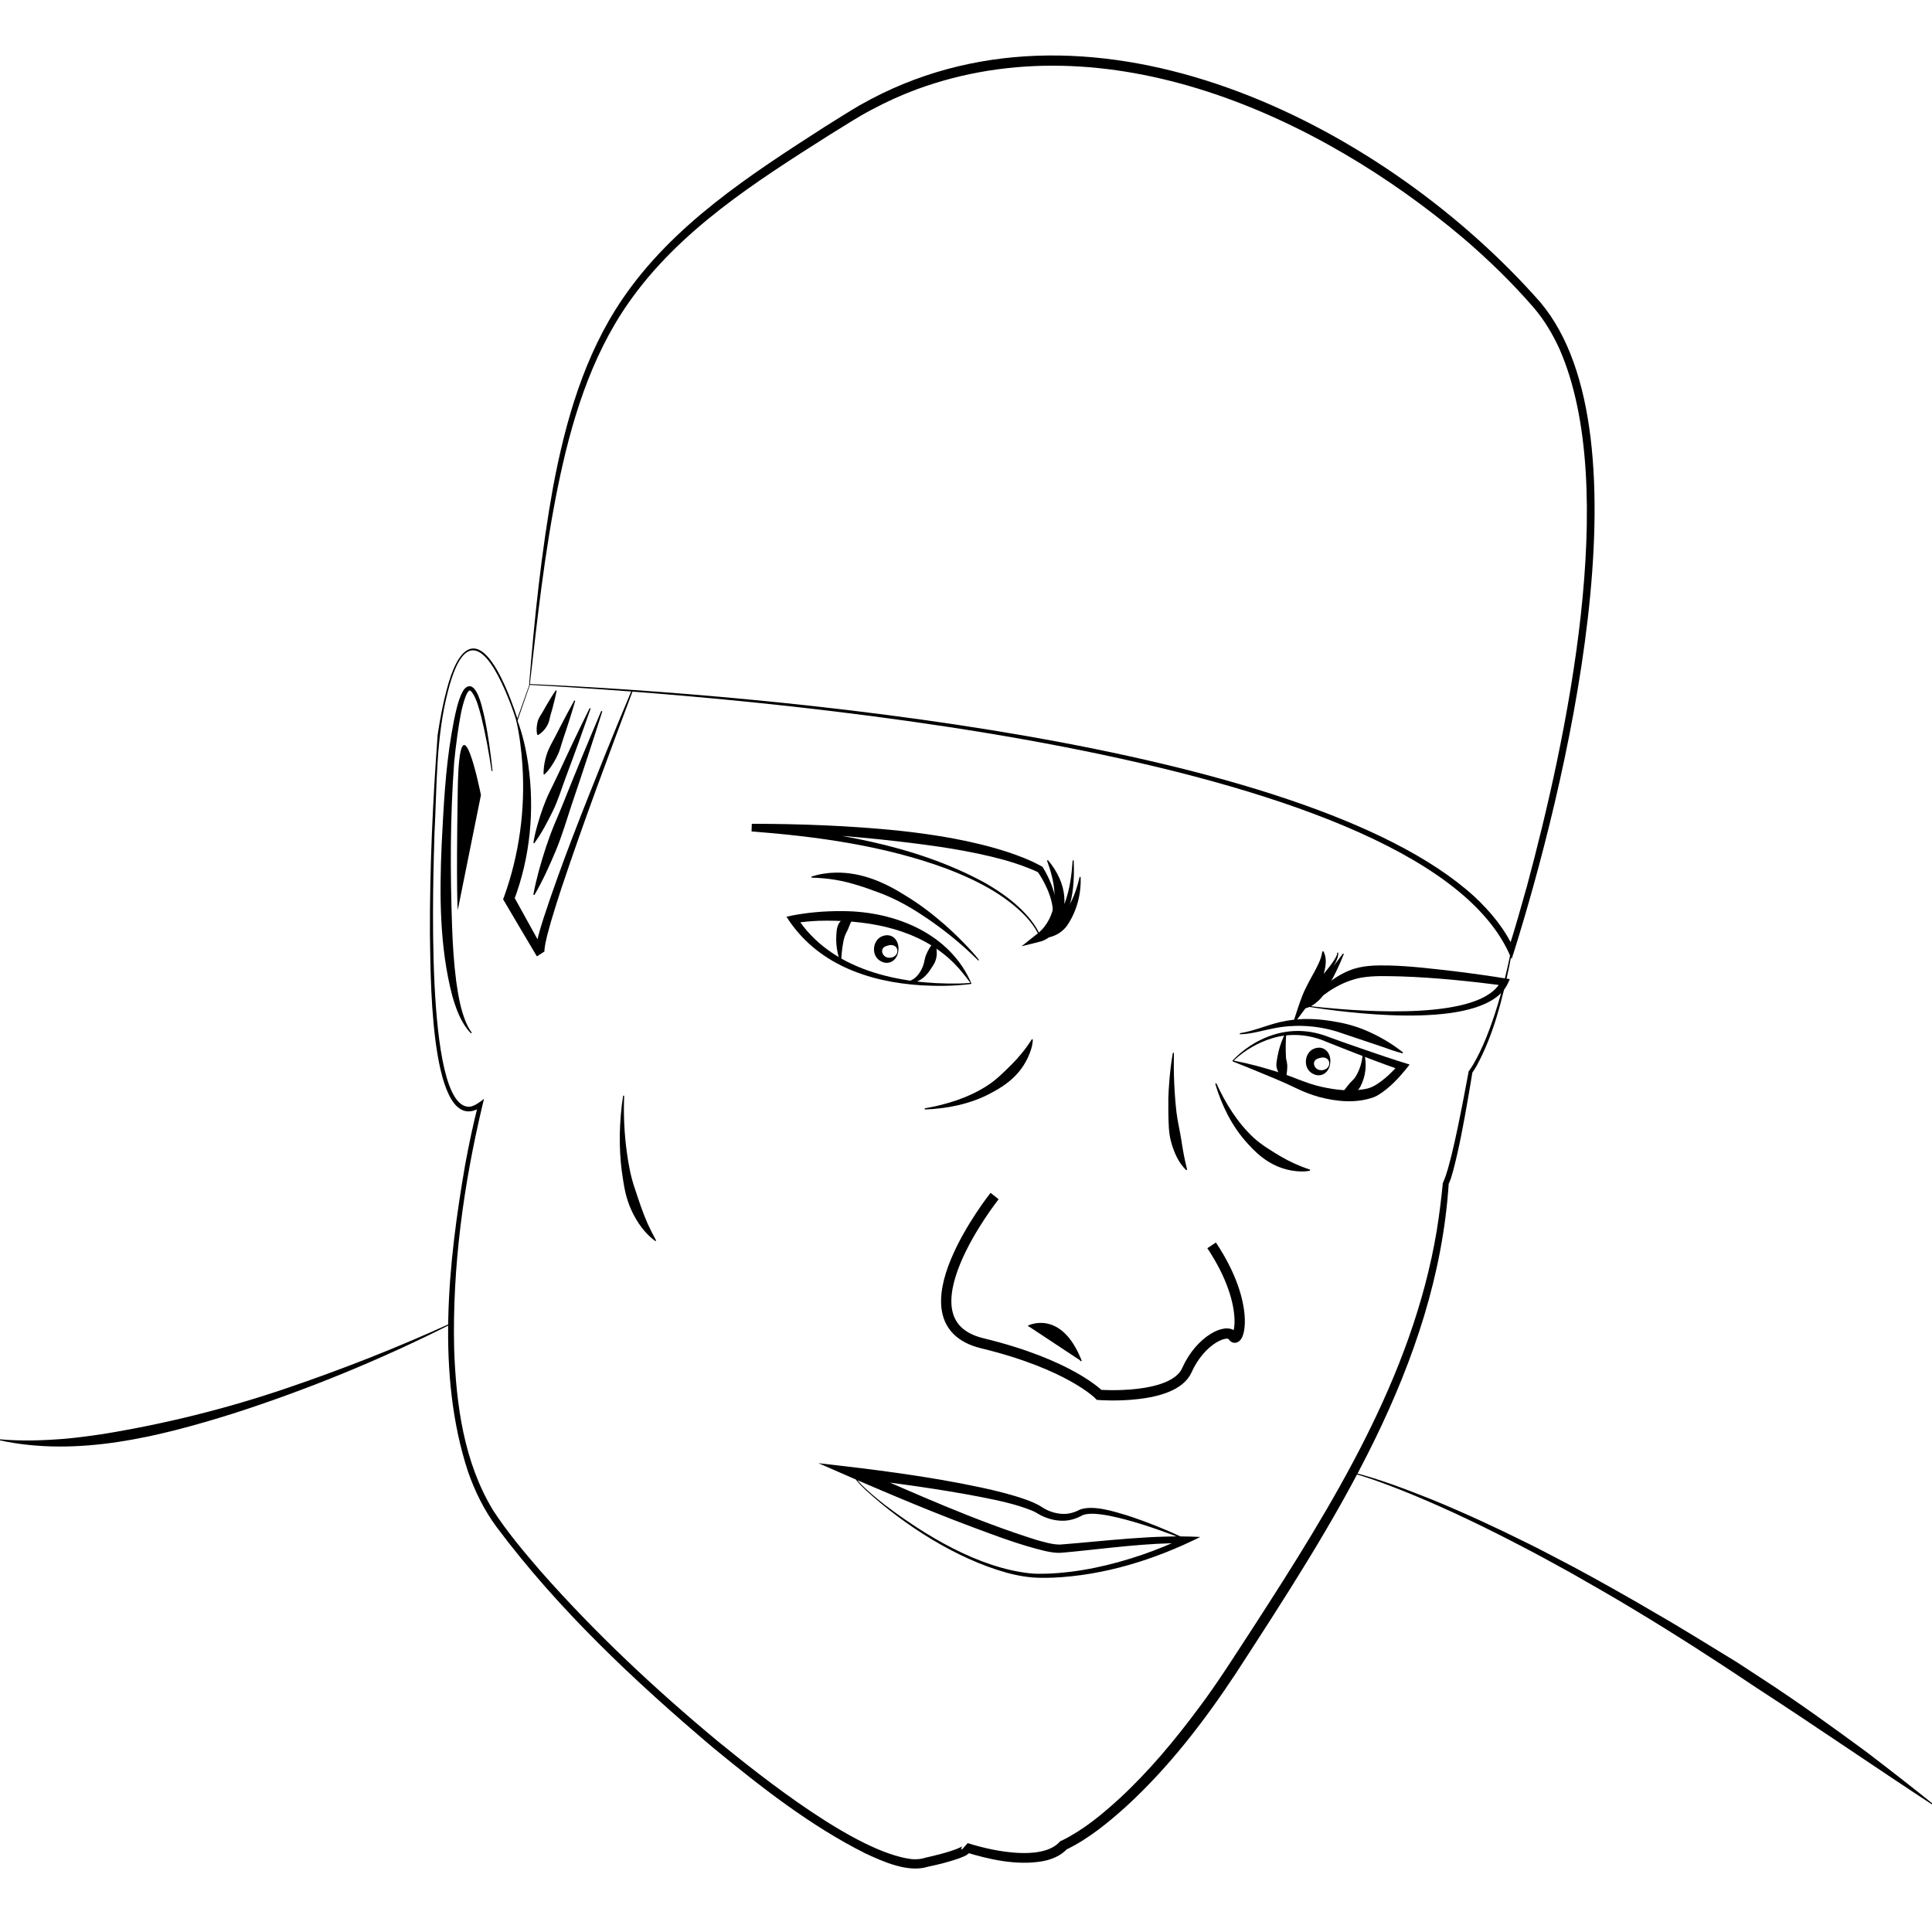
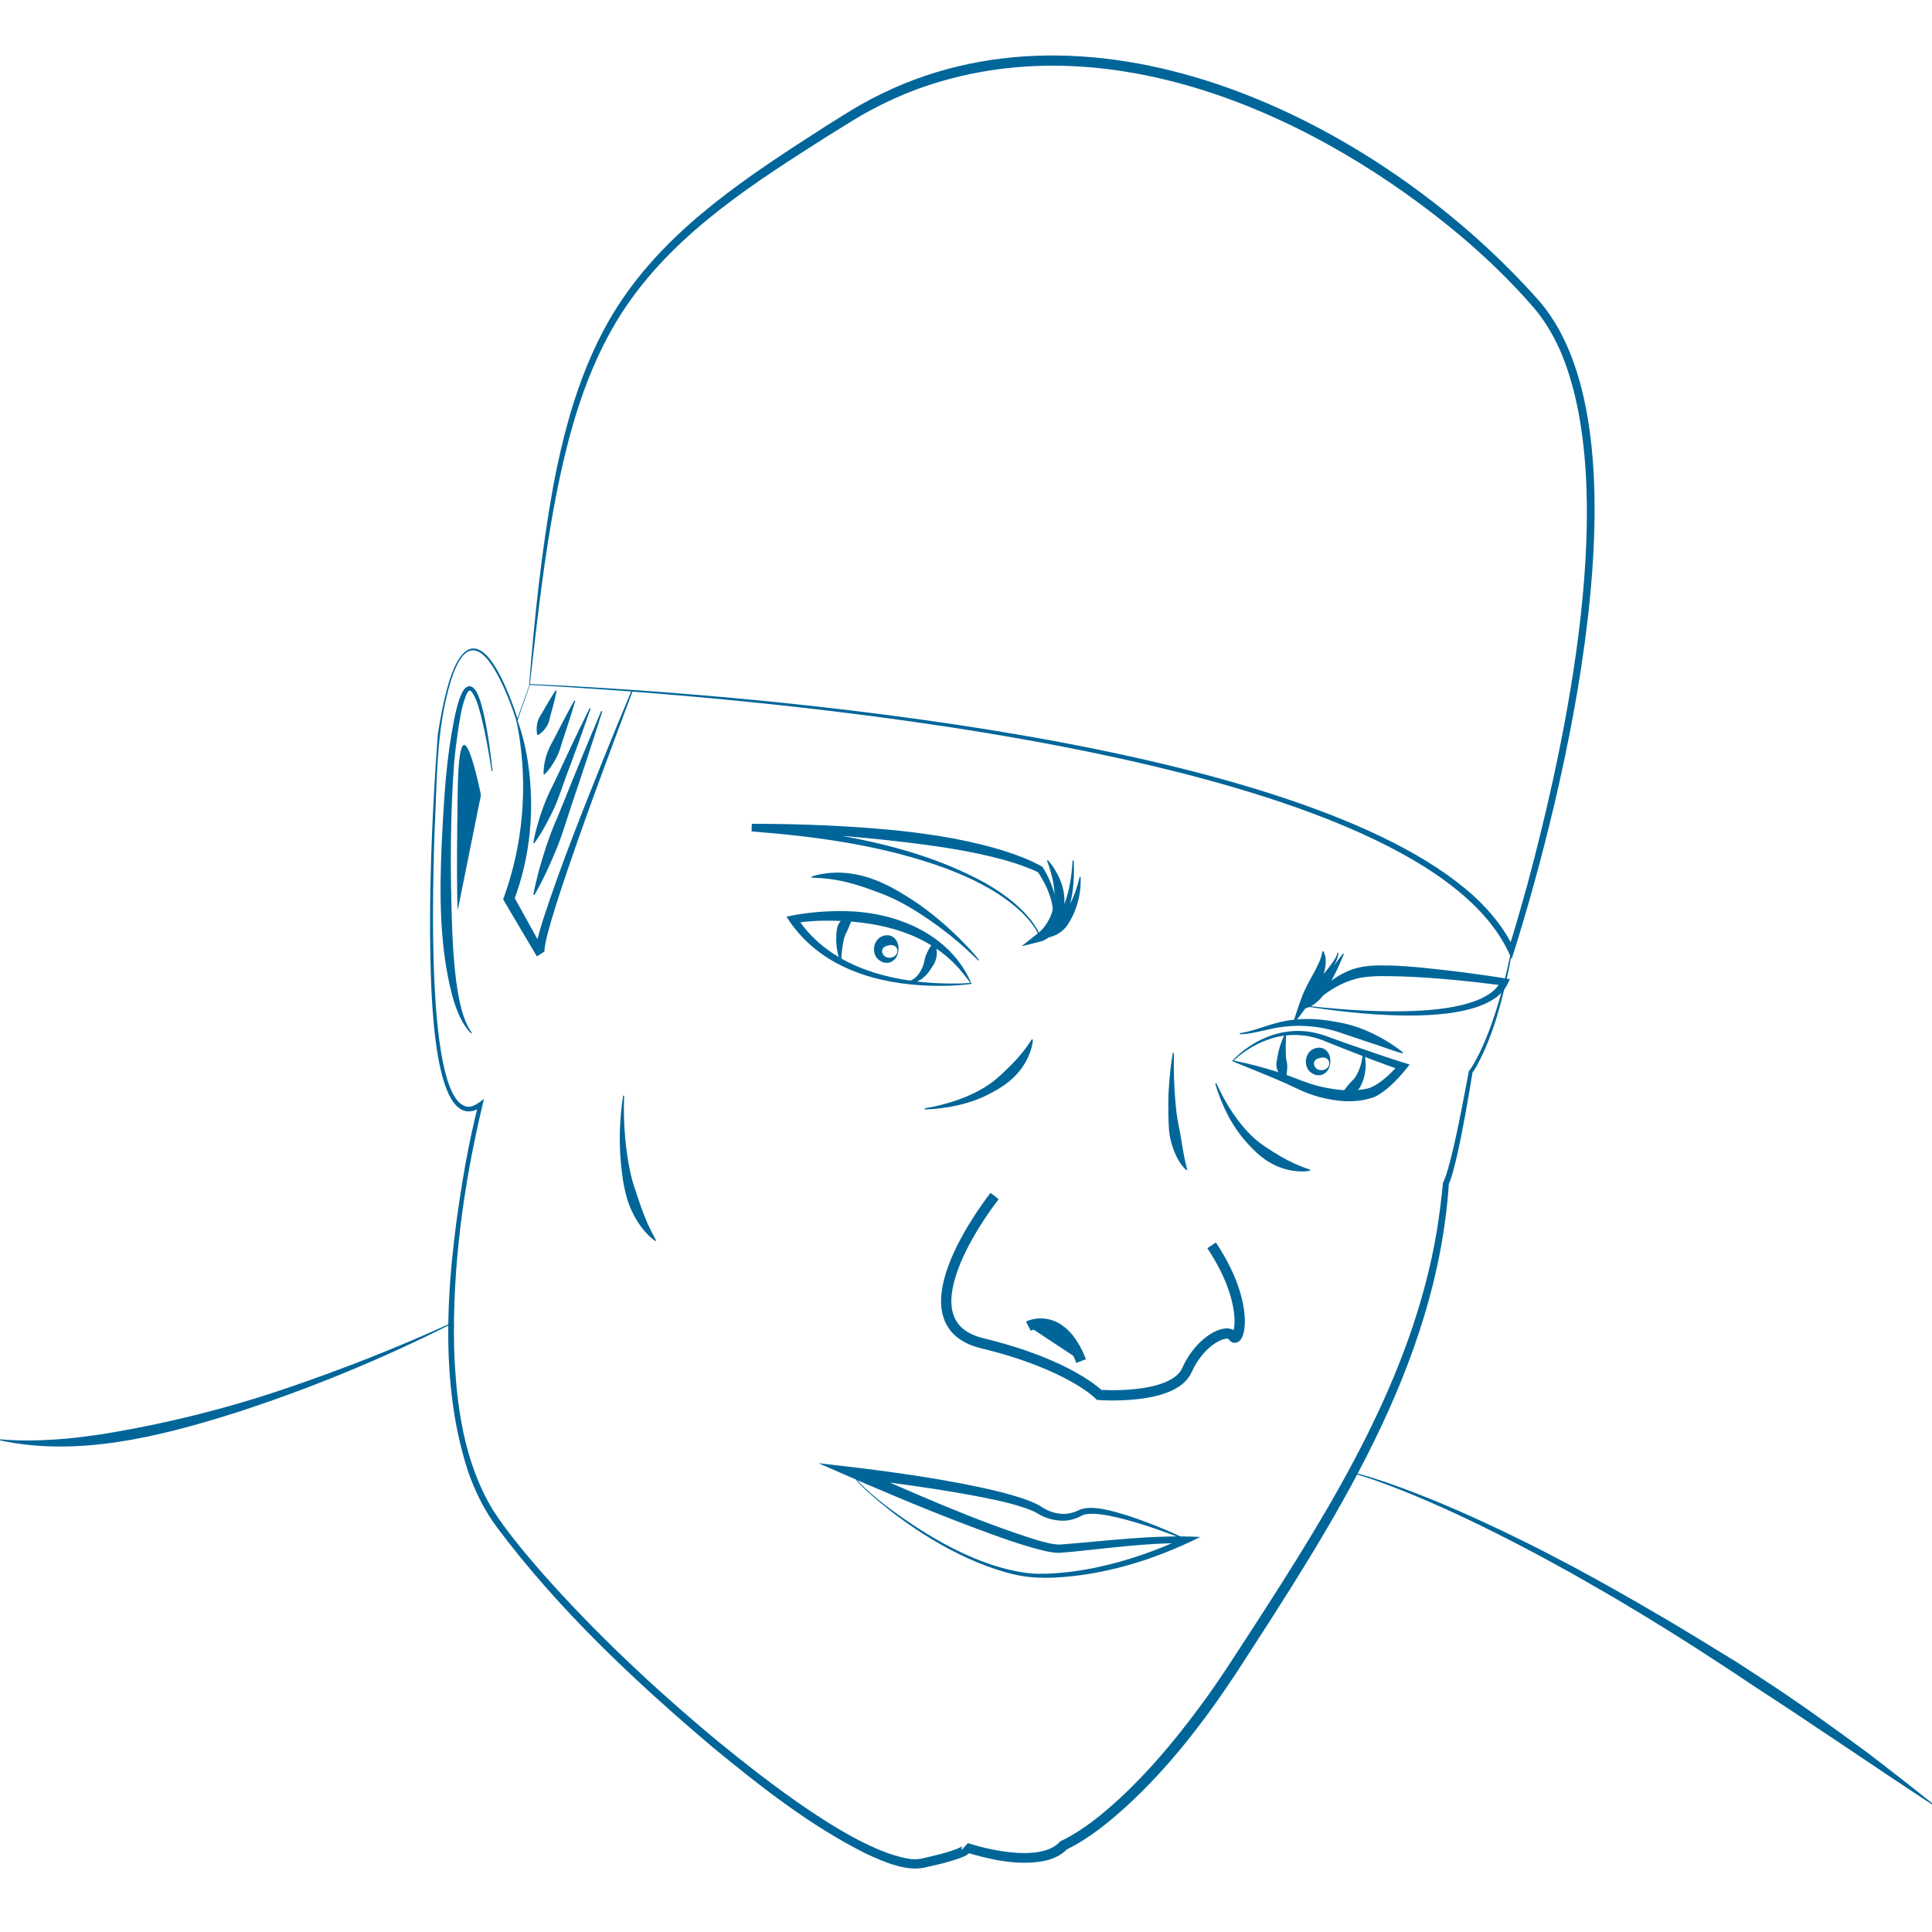
<svg xmlns="http://www.w3.org/2000/svg" id="Layer_2" data-name="Layer 2" version="1.1" viewBox="0 0 1500 1500">
  <defs>
    <style>
-       .cls-1, .cls-2 {
-         fill: #000;
+       .cls-1 {
+         fill: none;
      }

-       .cls-1, .cls-3 {
-         stroke: #000;
+       .cls-1, .cls-2 {
+         stroke: #069;
        stroke-miterlimit: 10;
+         stroke-width: 8px;
      }

-       .cls-2 {
+       .cls-3 {
        stroke-width: 0px;
      }

-       .cls-3 {
-         fill: none;
-         stroke-width: 8px;
+       .cls-3, .cls-2 {
+         fill: #069;
      }
    </style>
  </defs>
-   <path class="cls-2" d="M411.4,531.1c182.3,8.1,601.1,44.5,733.2,164.9,12.5,11.6,23.7,25.1,30.9,40.9l-4.4.2c5.2-16.3,9.9-32.9,14.5-49.4,30.2-112.2,72.6-308.6,25.2-416.7-5.2-11.4-11.7-22.4-19.9-32-16.7-19.3-35.2-37.3-54.7-54-113.3-95.8-276.7-169.8-424.3-115.7-11.9,4.4-23.6,9.7-34.8,15.7-10.9,5.6-22.4,13.3-33,19.7-57.3,36.4-116.9,74.1-156.3,130.7-29.5,42.3-44.5,92.6-54.7,142.7-10.2,50-15.9,102.1-21.7,152.9h0ZM410.8,531.7c4.1-51.5,9.5-103.2,18.7-154.1,9.6-50.8,24.2-102,53.6-145.2,39.2-57.8,99.2-96.6,157-133.8,8.7-5.4,18.8-11.9,27.6-17,1.9-1.1,6.7-3.7,8.6-4.7,1.8-.9,6.8-3.5,8.7-4.4,175.4-84.9,392.7,27.7,511,162.3,87.3,103.8,17.5,382.9-20.5,504,0,0-1.9,5.8-1.9,5.8,0,0-2.5-5.6-2.5-5.6-74.3-157.2-593.8-198.3-760.4-207.3h0Z" />
-   <path class="cls-2" d="M411.5,531.5s-9.7,27.9-9.7,27.9c0,0-.5,1.4-.5,1.4-1.9-6.1-4-12.2-6.4-18.1-13.4-33.7-32.7-61.6-46.9-6.8-9.7,36.5-8.7,74.5-10.7,112-.7,28.7-8,210.6,26.6,211.4,4.1,0,8.6-3.7,11.9-6.1,0,0-1.2,4.8-1.2,4.8-14.7,61.8-23.5,125.7-22,189.3,1.5,43.1,7.5,88,30.3,125.4,10.8,16.6,23.6,31.8,36.6,46.9,42.1,47.8,88.8,91.6,137.8,132.3,34.9,28.4,107.3,86.1,150.3,91.5,3.7.3,7.4.1,10.5-1,2.8-.6,5.6-1.3,8.4-2,5.3-1.3,10.8-2.8,15.8-4.7,1.5-.7,3.4-1.3,4.6-2.2,0,0,0-.1-.1.2-.1.2-.2.5-.3,1,0,.2,0,.5,0,.8,0,.3.1.5.2.7,0,0,4.6-5.2,4.6-5.2,12.1,3.8,24.9,6.6,37.6,7.5,6.3.4,12.7.3,18.6-.9,6.3-1.2,11.9-3.7,15.7-8.1,0,0,.9-.4.9-.4l.9-.4c16.3-8.1,30.5-19.9,43.9-32.1,23.1-21.3,43.3-45.6,62-70.8,14.9-19.8,28.8-42,42.4-62.8,61.3-94.8,123.1-193.9,142.1-307,2-12.4,3.6-24.9,4.8-37.5,0,0,.7-1.4.7-1.4,0,0-.1.1-.2.2,2.8-6.2,4.4-13.5,6.2-20.2,3.5-14.3,6.4-28.8,9.2-43.3,1.4-7.4,2.8-14.8,4.2-22.1,1.3-1.6,2.4-3.5,3.6-5.4,7.3-12.6,12.5-26.3,17-40.1,5.1-15.5,9.1-32.5,12.4-48.5,0,0,.8.1.8.1s-2.3,12.3-2.3,12.3c-5.6,26.6-12.3,53.5-25.4,77.5-1.1,1.9-2.1,3.6-3.5,5.5,0,0,.3-.7.3-.7-1.2,7.3-2.4,14.6-3.7,21.9-3.2,18.3-6.5,36.5-11.2,54.4-1.1,3.7-2,7.7-3.9,11.1,0,.1-.2.2-.3.3,0,0,.7-1.4.7-1.4-9.2,141.9-90,264.4-165.2,380.4-24.6,37.2-52,72.9-85,103.2-14.1,12.7-29,25-46.1,33.4-.4.2-.8.3-1.3.6,0,0,1.5-1,1.5-1-5.1,5.6-12.3,8.5-19.5,9.8-19.9,3.4-41.2-1.4-60.1-7.2,0,0,4.6-5.2,4.6-5.2.7,1.4.6,3.4-.2,4.6-.6,1-1.1,1.4-1.5,1.8-2.2,1.9-4.4,2.5-6.8,3.5-2.8,1-5.6,1.9-8.4,2.7-5,1.5-13.1,3.4-16.3,4-15.4,4.9-34.8-3.9-48.6-10.3-43.2-21.7-81.4-51.8-118.5-82.3-61-51.7-119.9-107-167.9-171.2-9.6-13-16.9-27.8-22.2-43.1-24.6-75-15.4-161.9-2.1-238.4,2.9-15.7,6.2-31.4,10.2-47,0,0,2.8,2,2.8,2-1.4,1-2.9,1.9-4.5,2.6-37.2,15.6-35.3-114.8-35.9-136.3-.2-51.7,2.2-103.3,6-154.8,1.8-11.8,3.9-23.5,7-35,8.3-32,22.8-48,42.2-9.5,5.3,10.7,9.5,21.8,13.1,33.1,0,0-.9,0-.9,0,0,0,9.9-27.8,9.9-27.8,0,0,.8.3.8.3h0Z" />
-   <path class="cls-2" d="M956.9,823.8c0-.1,0-.4.2-.5,0,0,0-.1,0-.1s.2-.2.2-.2l.4-.4c12.3-12.5,29.1-21.2,46.8-22.1,9.1-.5,18.3,1.2,26.8,4.5,5.3,2,19.5,7,25.1,8.9,12.6,4.4,25.3,8.7,38,12.6,0,0-2.9,3.7-2.9,3.7-6,7.3-12.4,14.1-20.4,19.3,0,0-2.2,1.3-2.2,1.3l-2.4,1.1c-13.7,4.9-28.6,3.4-42.3-.2-6-1.7-11.9-3.9-17.4-6.6-10.7-5.2-21.8-9.7-32.8-14.2-3.8-1.5-10.9-4.4-14.6-5.9,0,0-1-.4-1-.4,0,0-.5-.2-.5-.2h-.3c-.2-.2-.4-.4-.5-.5h0ZM957.6,823.6c0,0,0-.2,0-.2.4,0,1.4.3,1.9.4,11.1,2.2,22.1,5.2,32.8,8.6,11.3,3.4,22.1,8.9,33.7,11.4,11.6,2.6,24.1,4,35.8,1.3,0,0,1.9-.6,1.9-.6l1.7-.7s1.8-.9,1.8-.9c7.3-4.2,13.7-10.6,19.3-16.9,0,0,1.5,5,1.5,5-16.3-5.7-33.9-12.5-50-18.9,0,0-8.3-3.3-8.3-3.3-13.3-5.8-28.3-7-42.3-2.6-10.8,3.3-20.9,9.2-29.2,16.9,0,0-.4.4-.4.4l-.2.2s0,0,0,0c0,0,0-.2,0-.3h0Z" />
-   <path class="cls-2" d="M754.3,763.7c-.4.3-1,.3-1.5.4-12.4,1.5-24.9,1.6-37.4.9-41.5-2.6-81.7-16.7-104.8-53.3,14.7-3.2,29.5-4.5,44.5-4.3,40,.3,82.8,17.5,99.2,56.4h0ZM753.6,763.3c-2.9-3.9-5.8-7.5-8.9-11.2-2-2.1-4.6-5-6.7-6.8-1-1-2.5-2.3-3.6-3.2-27.2-22.6-64.3-28.1-98.8-27.2-6.3.3-12.8.8-19,1.9,0,0,2-4.8,2-4.8,26.3,41.3,79.7,52.4,125.7,51.6,2.9,0,6-.2,9-.5,0,0,.3,0,.3,0,0,0,0,0,0,.2h0Z" />
-   <path class="cls-3" d="M940.7,966.9c31.4,47.1,20.9,77.7,16.6,70.7s-25.3,2.6-35.8,26.2c-10.5,23.6-68.1,19.2-68.1,19.2,0,0-22.7-23.6-90.8-40.1-68.1-16.6,9.6-114.3,9.6-114.3" />
-   <path class="cls-1" d="M839.4,1056.7c-15.7-40.1-41-27.1-41-27.1" />
-   <path class="cls-2" d="M652.3,746.8c-2.2-6.5-3.4-13.4-3-20.3.2-3.7.4-7.7,2.9-10.8,2.4-3.2,6.8-5.6,10.8-4.4,0,0,.2.8.2.8-3.5,4.5-3.6,7.2-5.8,11.4-1.5,2.6-2.3,5.6-2.8,8.6-.9,4.8-1.3,9.6-1.5,14.5,0,0-.8.1-.8.1h0Z" />
-   <path class="cls-2" d="M703.9,762c5.7-.5,9.6-5.2,11.9-10.1,0,0,.9-2.1.9-2.1,1.1-3,1.2-6.2,2.6-9.1,1.5-3.3,3-6.2,5.6-9,0,0,.8.1.8.1,1.2,2.7,1.7,5.4,1.6,8.3,0,3.7-1.2,7.3-3.4,10.3-.8,1.4-2.2,3.3-3.1,4.6-3.9,5.1-10.4,9.5-17,7.7,0,0,.1-.8.1-.8h0Z" />
-   <path class="cls-2" d="M998.6,802.7c-.4,5.9-.5,11.8-.2,17.7,0,1.4.4,2.8.7,4.2.6,2.7.3,5.3,0,8.1,0,0-.6,4.7-.6,4.7,0,0-.7.4-.7.4-3.4-1.4-5.4-4.8-6.4-8.1-1-3.2,0-6.5.5-9.7.3-1.6.6-3.1,1-4.6,1.2-4.5,2.8-8.8,4.9-13,0,0,.8.2.8.2h0Z" />
-   <path class="cls-2" d="M1059,817.4c2.5,8.7,1.4,18.3-2.9,26.4-2.8,5.2-9.1,8.2-14.9,7.1,0,0-.3-.7-.3-.7,2.2-3.3,4.2-5.5,5.9-7.8,1.7-2.4,4.2-4,5.7-6.5,3.4-5.5,5.1-11.8,5.6-18.2,0,0,.8-.1.8-.1h0Z" />
-   <path class="cls-2" d="M350.3,1028c-54.5,27.5-111.2,50.8-169.4,69.5-57.8,18.1-120.5,33.8-181,20.8,0,0,.1-.8.1-.8,17.1,1.5,34.1.9,51.1-.5,8.7-.8,19.4-2.2,28.1-3.5,48.6-7.9,96.7-19.8,143.3-35.7,43.2-14.7,85.8-31.4,127.4-50.4,0,0,.4.7.4.7h0Z" />
-   <path class="cls-2" d="M1050,1143c20.6,5.2,41.8,13.3,61.6,21.2,24.7,10.1,50.2,21.9,74.1,33.8,11.1,5.4,25.2,13,36.2,18.7,19.4,10.4,45,24.8,63.9,36,19.3,11,43.7,26.3,62.8,37.9,4.8,3.1,15.7,10.2,20.5,13.4,27.1,17.6,54,37.1,80,56.2,17.3,13.2,34.4,26.5,51.3,40.1,0,0-.5.6-.5.6-44.5-29.1-90.7-61-135.4-90-31.3-21-63.5-41.8-95.8-61.2-12.8-7.8-35.9-21.1-49.2-28.6-10.9-5.9-24.7-13.7-35.7-19.3-28.4-14.9-58.4-29.5-88.1-41.7-9.7-4-20.4-8.1-30.4-11.6,0,0-7.7-2.5-7.7-2.5-1.3-.4-2.6-.8-3.9-1.2-1.3-.4-2.6-.8-3.9-1.1,0,0,.2-.8.2-.8h0Z" />
+   <path class="cls-3" d="M411.4,531.1c182.3,8.1,601.1,44.5,733.2,164.9,12.5,11.6,23.7,25.1,30.9,40.9l-4.4.2c5.2-16.3,9.9-32.9,14.5-49.4,30.2-112.2,72.6-308.6,25.2-416.7-5.2-11.4-11.7-22.4-19.9-32-16.7-19.3-35.2-37.3-54.7-54-113.3-95.8-276.7-169.8-424.3-115.7-11.9,4.4-23.6,9.7-34.8,15.7-10.9,5.6-22.4,13.3-33,19.7-57.3,36.4-116.9,74.1-156.3,130.7-29.5,42.3-44.5,92.6-54.7,142.7-10.2,50-15.9,102.1-21.7,152.9h0ZM410.8,531.7c4.1-51.5,9.5-103.2,18.7-154.1,9.6-50.8,24.2-102,53.6-145.2,39.2-57.8,99.2-96.6,157-133.8,8.7-5.4,18.8-11.9,27.6-17,1.9-1.1,6.7-3.7,8.6-4.7,1.8-.9,6.8-3.5,8.7-4.4,175.4-84.9,392.7,27.7,511,162.3,87.3,103.8,17.5,382.9-20.5,504l-1.9,5.8-2.5-5.6c-74.3-157.2-593.8-198.3-760.4-207.3h.1Z" />
+   <path class="cls-3" d="M411.5,531.5l-9.7,27.9-.5,1.4c-1.9-6.1-4-12.2-6.4-18.1-13.4-33.7-32.7-61.6-46.9-6.8-9.7,36.5-8.7,74.5-10.7,112-.7,28.7-8,210.6,26.6,211.4,4.1,0,8.6-3.7,11.9-6.1l-1.2,4.8c-14.7,61.8-23.5,125.7-22,189.3,1.5,43.1,7.5,88,30.3,125.4,10.8,16.6,23.6,31.8,36.6,46.9,42.1,47.8,88.8,91.6,137.8,132.3,34.9,28.4,107.3,86.1,150.3,91.5,3.7.3,7.4,0,10.5-1,2.8-.6,5.6-1.3,8.4-2,5.3-1.3,10.8-2.8,15.8-4.7,1.5-.7,3.4-1.3,4.6-2.2,0,0,0,0,0,.2,0,.2-.2.5-.3,1v.8c0,.3,0,.5.2.7l4.6-5.2c12.1,3.8,24.9,6.6,37.6,7.5,6.3.4,12.7.3,18.6-.9,6.3-1.2,11.9-3.7,15.7-8.1l.9-.4.9-.4c16.3-8.1,30.5-19.9,43.9-32.1,23.1-21.3,43.3-45.6,62-70.8,14.9-19.8,28.8-42,42.4-62.8,61.3-94.8,123.1-193.9,142.1-307,2-12.4,3.6-24.9,4.8-37.5l.7-1.4s0,0-.2.2c2.8-6.2,4.4-13.5,6.2-20.2,3.5-14.3,6.4-28.8,9.2-43.3,1.4-7.4,2.8-14.8,4.2-22.1,1.3-1.6,2.4-3.5,3.6-5.4,7.3-12.6,12.5-26.3,17-40.1,5.1-15.5,9.1-32.5,12.4-48.5h.8c0,0-2.3,12.4-2.3,12.4-5.6,26.6-12.3,53.5-25.4,77.5-1.1,1.9-2.1,3.6-3.5,5.5l.3-.7c-1.2,7.3-2.4,14.6-3.7,21.9-3.2,18.3-6.5,36.5-11.2,54.4-1.1,3.7-2,7.7-3.9,11.1,0,0-.2.2-.3.3l.7-1.4c-9.2,141.9-90,264.4-165.2,380.4-24.6,37.2-52,72.9-85,103.2-14.1,12.7-29,25-46.1,33.4-.4.2-.8.3-1.3.6l1.5-1c-5.1,5.6-12.3,8.5-19.5,9.8-19.9,3.4-41.2-1.4-60.1-7.2l4.6-5.2c.7,1.4.6,3.4-.2,4.6-.6,1-1.1,1.4-1.5,1.8-2.2,1.9-4.4,2.5-6.8,3.5-2.8,1-5.6,1.9-8.4,2.7-5,1.5-13.1,3.4-16.3,4-15.4,4.9-34.8-3.9-48.6-10.3-43.2-21.7-81.4-51.8-118.5-82.3-61-51.7-119.9-107-167.9-171.2-9.6-13-16.9-27.8-22.2-43.1-24.6-75-15.4-161.9-2.1-238.4,2.9-15.7,6.2-31.4,10.2-47l2.8,2c-1.4,1-2.9,1.9-4.5,2.6-37.2,15.6-35.3-114.8-35.9-136.3-.2-51.7,2.2-103.3,6-154.8,1.8-11.8,3.9-23.5,7-35,8.3-32,22.8-48,42.2-9.5,5.3,10.7,9.5,21.8,13.1,33.1h-.9l9.9-27.8.8.3h-.4Z" />
+   <path class="cls-3" d="M956.9,823.8c0,0,0-.4.2-.5h0c0,0,.2-.3.2-.3l.4-.4c12.3-12.5,29.1-21.2,46.8-22.1,9.1-.5,18.3,1.2,26.8,4.5,5.3,2,19.5,7,25.1,8.9,12.6,4.4,25.3,8.7,38,12.6l-2.9,3.7c-6,7.3-12.4,14.1-20.4,19.3l-2.2,1.3-2.4,1.1c-13.7,4.9-28.6,3.4-42.3-.2-6-1.7-11.9-3.9-17.4-6.6-10.7-5.2-21.8-9.7-32.8-14.2-3.8-1.5-10.9-4.4-14.6-5.9l-1-.4-.5-.2h-.3l-.5-.5h-.2ZM957.6,823.6v-.2c.4,0,1.4.3,1.9.4,11.1,2.2,22.1,5.2,32.8,8.6,11.3,3.4,22.1,8.9,33.7,11.4,11.6,2.6,24.1,4,35.8,1.3l1.9-.6,1.7-.7,1.8-.9c7.3-4.2,13.7-10.6,19.3-16.9l1.5,5c-16.3-5.7-33.9-12.5-50-18.9l-8.3-3.3c-13.3-5.8-28.3-7-42.3-2.6-10.8,3.3-20.9,9.2-29.2,16.9l-.4.4-.2.2h0v-.3h0v.2Z" />
+   <path class="cls-3" d="M754.3,763.7c-.4.3-1,.3-1.5.4-12.4,1.5-24.9,1.6-37.4.9-41.5-2.6-81.7-16.7-104.8-53.3,14.7-3.2,29.5-4.5,44.5-4.3,40,.3,82.8,17.5,99.2,56.4h0ZM753.6,763.3c-2.9-3.9-5.8-7.5-8.9-11.2-2-2.1-4.6-5-6.7-6.8-1-1-2.5-2.3-3.6-3.2-27.2-22.6-64.3-28.1-98.8-27.2-6.3.3-12.8.8-19,1.9l2-4.8c26.3,41.3,79.7,52.4,125.7,51.6,2.9,0,6-.2,9-.5h.3v.2h0Z" />
+   <path class="cls-1" d="M940.7,966.9c31.4,47.1,20.9,77.7,16.6,70.7s-25.3,2.6-35.8,26.2-68.1,19.2-68.1,19.2c0,0-22.7-23.6-90.8-40.1-68.1-16.6,9.6-114.3,9.6-114.3" />
+   <path class="cls-2" d="M839.4,1056.7c-15.7-40.1-41-27.1-41-27.1" />
+   <path class="cls-3" d="M652.3,746.8c-2.2-6.5-3.4-13.4-3-20.3.2-3.7.4-7.7,2.9-10.8,2.4-3.2,6.8-5.6,10.8-4.4l.2.8c-3.5,4.5-3.6,7.2-5.8,11.4-1.5,2.6-2.3,5.6-2.8,8.6-.9,4.8-1.3,9.6-1.5,14.5h-.8c0,0,0,.2,0,.2Z" />
+   <path class="cls-3" d="M703.9,762c5.7-.5,9.6-5.2,11.9-10.1l.9-2.1c1.1-3,1.2-6.2,2.6-9.1,1.5-3.3,3-6.2,5.6-9h.8c1.2,2.8,1.7,5.5,1.6,8.4,0,3.7-1.2,7.3-3.4,10.3-.8,1.4-2.2,3.3-3.1,4.6-3.9,5.1-10.4,9.5-17,7.7v-.8h.1Z" />
+   <path class="cls-3" d="M998.6,802.7c-.4,5.9-.5,11.8-.2,17.7,0,1.4.4,2.8.7,4.2.6,2.7.3,5.3,0,8.1l-.6,4.7-.7.4c-3.4-1.4-5.4-4.8-6.4-8.1-1-3.2,0-6.5.5-9.7.3-1.6.6-3.1,1-4.6,1.2-4.5,2.8-8.8,4.9-13l.8.2h0Z" />
+   <path class="cls-3" d="M1059,817.4c2.5,8.7,1.4,18.3-2.9,26.4-2.8,5.2-9.1,8.2-14.9,7.1l-.3-.7c2.2-3.3,4.2-5.5,5.9-7.8,1.7-2.4,4.2-4,5.7-6.5,3.4-5.5,5.1-11.8,5.6-18.2h.8c0,0,.1-.3.1-.3Z" />
+   <path class="cls-3" d="M350.3,1028c-54.5,27.5-111.2,50.8-169.4,69.5-57.8,18.1-120.5,33.8-181,20.8v-.8c17.2,1.5,34.2.9,51.2-.5,8.7-.8,19.4-2.2,28.1-3.5,48.6-7.9,96.7-19.8,143.3-35.7,43.2-14.7,85.8-31.4,127.4-50.4l.4.7h0Z" />
+   <path class="cls-3" d="M1050,1143c20.6,5.2,41.8,13.3,61.6,21.2,24.7,10.1,50.2,21.9,74.1,33.8,11.1,5.4,25.2,13,36.2,18.7,19.4,10.4,45,24.8,63.9,36,19.3,11,43.7,26.3,62.8,37.9,4.8,3.1,15.7,10.2,20.5,13.4,27.1,17.6,54,37.1,80,56.2,17.3,13.2,34.4,26.5,51.3,40.1l-.5.6c-44.5-29.1-90.7-61-135.4-90-31.3-21-63.5-41.8-95.8-61.2-12.8-7.8-35.9-21.1-49.2-28.6-10.9-5.9-24.7-13.7-35.7-19.3-28.4-14.9-58.4-29.5-88.1-41.7-9.7-4-20.4-8.1-30.4-11.6l-7.7-2.5c-1.3-.4-2.6-.8-3.9-1.2-1.3-.4-2.6-.8-3.9-1.1l.2-.8h0Z" />
  <g>
-     <path class="cls-2" d="M1027.6,738.7c3.5,7,1,15.6-1.6,22.4-2.4,6.7-7,12.5-10.2,18.6,0,0-5.7-3.2-5.7-3.2,7.8-8.7,15.7-17.6,22.8-26.9,1.7-2.3,3.4-4.7,4.7-7.3.4-.8.7-1.8.5-2.5l.7-.4c1.7,4.2-7.5,17.7-10,21.8-7.1,11.2-17.8,25-25.8,35.8,2.5-7.4,7.2-23.2,10.8-29.9,3-6.4,6.8-12.2,9.7-18.5,1.4-3.1,2.7-6.2,3.1-9.8l.8-.2h0Z" />
-     <path class="cls-2" d="M1043.3,740.8c-3.3,8.4-7.2,16.6-11.7,24.4-2.3,4-4.2,8.3-7.6,11.4-3.5,3.2-7.9,6.6-13,6.4,0,0-.3-.7-.3-.7,2.8-3.6,4.6-7.2,7.2-10.9,2.3-3.7,5.7-6.5,8.5-9.9,1.4-1.7,2.8-3.4,4.1-5.2,4.2-5.2,8.1-10.6,12.2-16,0,0,.7.4.7.4h0Z" />
-     <path class="cls-2" d="M1017.4,781.4c0,0,0-.1,0-.2,0,0,0,0,0,0,0,0,.3,0,.3,0,2.5.3,6.7.8,9.2,1,30.1,3,124.6,10.6,138.6-20.9,0,0,2.2,3.9,2.2,3.9-26.4-3.4-53.1-6.2-79.7-7.1-10.5-.2-21.2-.8-31.5,1-14.2,2.8-27,10.8-37.4,20.8-.4.4-1.3,1.2-1.7,1.7,0,0,0,0,0,0,0,0,0-.3,0-.3h0ZM1016.7,781.7c0-.3,0-.5.2-.7,0-.1.4-.7.4-.9,6.6-11.8,17.3-21.2,29.8-26.4,9.8-4.2,20.7-4.3,31.1-4.1,16.9.4,33.7,2.5,50.4,4.4,14.5,1.8,29.1,3.8,43.6,6.2,0,0-1.5,3.3-1.5,3.3-16.6,36-115.4,23.9-148.8,19.1-.6-.1-3.1-.5-3.7-.6,0,0-.6-.1-.6-.1,0,0-.3,0-.3,0,0,0,0,0-.3,0-.1,0-.3-.1-.4-.2h0Z" />
+     <path class="cls-3" d="M1027.6,738.7c3.5,7,1,15.6-1.6,22.4-2.4,6.7-7,12.5-10.2,18.6l-5.7-3.2c7.8-8.7,15.7-17.6,22.8-26.9,1.7-2.3,3.4-4.7,4.7-7.3.4-.8.7-1.8.5-2.5l.7-.4c1.7,4.2-7.5,17.7-10,21.8-7.1,11.2-17.8,25-25.8,35.8,2.5-7.4,7.2-23.2,10.8-29.9,3-6.4,6.8-12.2,9.7-18.5,1.4-3.1,2.7-6.2,3.1-9.8l.8-.2h.2Z" />
+     <path class="cls-3" d="M1043.3,740.8c-3.3,8.4-7.2,16.6-11.7,24.4-2.3,4-4.2,8.3-7.6,11.4-3.5,3.2-7.9,6.6-13,6.4l-.3-.7c2.8-3.6,4.6-7.2,7.2-10.9,2.3-3.7,5.7-6.5,8.5-9.9,1.4-1.7,2.8-3.4,4.1-5.2,4.2-5.2,8.1-10.6,12.2-16l.7.4h0Z" />
+     <path class="cls-3" d="M1017.4,781.4v-.2h.3c2.5.3,6.7.8,9.2,1,30.1,3,124.6,10.6,138.6-20.9l2.2,3.9c-26.4-3.4-53.1-6.2-79.7-7.1-10.5-.2-21.2-.8-31.5,1-14.2,2.8-27,10.8-37.4,20.8-.4.4-1.3,1.2-1.7,1.7h0v-.3h0ZM1016.7,781.7c0-.3,0-.5.2-.7,0,0,.4-.7.4-.9,6.6-11.8,17.3-21.2,29.8-26.4,9.8-4.2,20.7-4.3,31.1-4.1,16.9.4,33.7,2.5,50.4,4.4,14.5,1.8,29.1,3.8,43.6,6.2l-1.5,3.3c-16.6,36-115.4,23.9-148.8,19.1-.6,0-3.1-.5-3.7-.6h-.6c0,0-.3,0-.3,0h-.3c0,0-.3,0-.4-.2h0Z" />
  </g>
-   <path class="cls-2" d="M807.4,728c-4-9.6-11.2-17.4-19.1-24.1-15.7-13.3-34.6-22.3-53.7-29.6-48.4-17.8-100-24.8-151.1-28.8,0,0,.2-5.9.2-5.9,38.1,0,76.1,1.5,114,5.3,28.4,3.1,57,7.7,84.3,16.5,9.1,3,18.2,6.5,26.7,11.2l.7.4s.3.5.3.5c9.7,15.7,19.3,44.5-2.4,54.6h0ZM807.7,727.3c.8-.9,1.7-1.4,2.6-2.2,12.8-11.2,6-30.1-1.1-42.6-1.2-2.1-2.5-4.2-3.8-6,0,0,1,.9,1,.9-8.4-4-17.2-7-26.2-9.6-27.2-7.5-55.2-11.3-83.3-14.6-37.5-4.3-75.4-7-113.1-7.6,0,0,.2-5.9.2-5.9,61.5,6.3,124.9,15.5,179.9,45.3,13.5,7.6,26.5,16.9,36.3,29.1,3.1,4,6,8.3,7.6,13,0,0,0,.2,0,.2,0,0,0,0-.2,0h0Z" />
-   <path class="cls-2" d="M833.6,668c1,20.9-1.3,48.2-20.6,60.7-1.5.9-3,1.7-4.8,2.2,0,0-15.1,3.8-15.1,3.8l12.6-10c1.9-1.5,3.6-3.2,5.1-5.1,12-15.5,8.4-34.2,2.1-51.4,0,0,.7-.4.7-.4,3.7,4.3,6.8,9.1,9.1,14.4,7.8,17.8,3.5,37.5-13.4,48.2,0,0-2.5-6.2-2.5-6.2,0,0,.1,0,.2,0,4.7-1.4,8.6-4.8,11.7-8.6,6.9-8.6,10.3-19.8,12.2-30.6,1-5.6,1.5-11.3,1.9-17h.8Z" />
-   <path class="cls-2" d="M839,681c.5,13-2.9,26.1-10.1,37-4.5,6.8-13.2,11.1-21.3,10,0,0-.2-.8-.2-.8,2-1.8,4-3.3,5.7-4.9,3.5-3,6.4-6.2,9.7-9.4,1.6-1.6,3.2-3.3,4.5-5.2,2.6-3.9,4.8-8.2,6.6-12.7,1.8-4.5,3.2-9.3,4.3-14.1,0,0,.8,0,.8,0h0Z" />
-   <path class="cls-2" d="M911.4,817.5c-.3,15.4.3,30.8,2,46,.9,7.5,2.8,14.9,3.9,22.3,1.1,7.4,2.4,14.6,4.4,22.3,0,0-.7.4-.7.4-5.9-5.6-9.3-13.4-11.5-21-2.3-7.7-2.2-15.7-2.4-23.6,0-3.9,0-7.8,0-11.7.3-7.8.9-15.6,1.8-23.3.5-3.9,1-7.7,1.7-11.5h.8Z" />
-   <path class="cls-2" d="M491.3,536.3c-18.9,50.4-38.3,102.1-55.3,153-2.8,8.6-5.6,17.2-8.1,25.8-2,7.4-4.4,14.8-5.2,22.4,0,.6,0,1.1,0,1.6,0-.1,0-.3-.3-.5,0,0-5.7,3.7-5.7,3.7-7.8-13.3-18.5-31-26.1-44.1,0,0,.7-1.8.7-1.8,11.8-32.7,16.6-67.7,14.3-102.4-.8-11.6-2.2-23.3-4.8-34.7,0,0,.8-.3.8-.3,4.2,11.1,6.8,22.7,8.5,34.4,5.1,35.4,1.6,72.2-11.1,105.7,0,0-.3-3.5-.3-3.5,6.9,12.5,16.9,30.5,23.9,43.2,0,0-5.7,3.7-5.7,3.7-.5-.7-.7-1.3-.9-2.1-.7-4.8,1-9.5,2-14,1.2-4.5,2.5-8.8,3.9-13.2,14.1-43.1,31-85.1,47.9-127.2,6.8-16.8,13.6-33.5,20.7-50.2,0,0,.7.3.7.3h0Z" />
-   <path class="cls-2" d="M718,860.5c16.8-2.9,33.9-8.2,48.3-17.5,7.1-4.5,13-10.5,18.9-16.3,6-6,11.3-12.5,15.9-19.8,0,0,.8.2.8.2-.2,4.6-1.6,9-3.5,13.2-6,13.4-16.2,21.7-28.9,28.3-7.9,4.3-16.4,7.3-25.2,9.4-8.7,2-17.5,3.1-26.3,3.4,0,0,0-.8,0-.8h0Z" />
-   <path class="cls-2" d="M944.3,840.9c7.1,15.6,16.5,30.8,29,42.4,6.2,5.7,13.4,9.9,20.6,14.3,7.3,4.3,15,7.8,23.2,10.5,0,0,0,.8,0,.8-4.5,1-9.2.7-13.7,0-14.5-2.4-25.1-10.2-34.6-20.9-6.1-6.6-11.2-14.1-15.4-22-4.1-7.9-7.4-16.1-9.9-24.6,0,0,.8-.3.8-.3h0Z" />
-   <path class="cls-2" d="M697.5,737.8c-.6,8.3-8.4,12.9-15.4,7.3-5.7-4.7-4.3-15.4,2.8-18.2,7.8-3.1,13.5,3.4,12.6,10.9h0ZM696.7,737.8c-.4-3.8-4.3-4.7-7.3-3.7-1.9.5-4.1,1.3-4.5,3.7-.4,2.6,1.7,5.3,4.5,5.7,3.4.7,7.7-1.6,7.3-5.7h0Z" />
-   <path class="cls-2" d="M1032.8,825.1c-.6,8.3-8.4,12.9-15.4,7.3-5.7-4.7-4.3-15.4,2.8-18.2,7.8-3.1,13.5,3.4,12.6,10.9h0ZM1032,825.1c-.4-3.8-4.3-4.7-7.3-3.7-1.9.5-4.1,1.3-4.5,3.7-.4,2.6,1.7,5.3,4.5,5.7,3.4.7,7.7-1.6,7.3-5.7h0Z" />
-   <path class="cls-2" d="M662.8,1143.7c-.4.1-.3.8,0,1.5,1,2,2.5,3.6,4,5.3,6.1,6.6,13.1,12.3,20.2,17.9,31.5,23.9,72.5,48.7,112.4,53.1,4.3.5,9,.4,13.3.3,25.4-.9,50.4-6.6,74.4-14.8,11.2-3.9,22.4-8.4,33.1-13.6,0,0,1.1,4.7,1.1,4.7-30.6-.4-61.7,4.1-92.2,7-1.2.1-4.7.4-5.8.5-4,.2-8.1-.6-11.9-1.4-19.3-4.6-37.9-11.7-56.5-18.6-40-15-80.3-32.4-119.5-49.6,42.4,4.8,85.6,10.1,127.3,19.1,11,2.4,22,5.1,32.7,8.8,4.8,1.7,9.7,3.6,14,6.5,4.8,3.1,10.6,4.9,16.2,5,4.6.1,9-1.3,13-3.4,10.1-3.7,26.3,1.5,36.3,4.5,16,5.2,31.6,11.6,46.7,18.7,0,0-.3.7-.3.7-15.5-6.1-31.3-11.8-47.4-16.1-8-2.1-16-4-24.2-4.5-3.3-.1-6.4,0-9.2,1.1-4.5,2.6-9.7,4.2-14.9,4.3-6.1.1-12.1-1.5-17.5-4.2-2.4-1.3-4.6-2.8-7.2-3.8-12.7-5.1-26.2-7.8-39.7-10.5-32.7-6.3-65.9-10.7-98.9-14.7,0,0,2.2-7.9,2.2-7.9,46.2,20,92.4,41,140.5,56.1,5.9,1.6,12,3.5,18,3.5,36.1-2.8,72.6-7.8,108.9-5.9-35.6,17.7-74.5,29.8-114.3,31.6-2.3,0-6.8.2-9.1.1-9.2,0-18.3-1.6-27.1-4-39-10.9-78.8-36.5-108.6-63.5-2.3-2.3-13.6-12.5-10-14.6,0,0,.3.7.3.7h0Z" />
-   <path class="cls-2" d="M381.7,598.6c-2.1-14.1-4.6-28.1-8-41.9-1.8-6.6-3.4-13.7-7.3-19.3-.6-.7-1.1-1.3-1.8-1.3-1.4.6-2.1,2.5-2.8,3.9-3.8,9.7-5.1,20.4-6.7,30.8-1,7-1.8,14.1-2.5,21.1-3.1,42.4-3.1,85.2-1.6,127.7.5,14.1,1.4,28.2,3.2,42.3,1.5,10.4,3.2,20.9,7.1,30.7,1.3,3.2,2.9,6.4,5,9.2,0,0-.6.5-.6.5-2.6-2.5-4.7-5.6-6.5-8.7-3.6-6.3-6-13.3-8-20.2-10-38.3-10-78.5-8.3-117.8,1.5-28.6,2.8-57.3,7.6-85.5,1.2-7.1,2.5-14.1,4.3-21.1,1.2-4.4,2.5-9,5-13,1.2-2,4-4.2,6.5-2.8,5.6,3.1,8.2,17,9.7,23,3,14,4.9,28.2,6.4,42.4,0,0-.8,0-.8,0h0Z" />
-   <path class="cls-2" d="M373.4,617.3s-16.7-84.7-18-4.1,0,93.4,0,93.4" />
-   <path class="cls-2" d="M759.5,745.7c-13.3-13.2-27.9-25-43.5-35.2-10.3-6.8-21.1-12.8-32.6-17.1-11.3-4.3-22.9-8.3-34.8-10.3-6-1-12.1-1.5-18.5-1.7,0,0-.1-.8-.1-.8,6.1-2,12.5-3,19-3.1,20.1-.3,37.7,7.5,54.3,18,10.9,6.6,21,14.4,30.5,22.7,7.1,6.3,13.8,12.9,20.2,19.9,2.1,2.3,4.2,4.7,6.1,7.2,0,0-.6.5-.6.5h0Z" />
-   <path class="cls-2" d="M962.5,802.2c12.1-1.8,23.5-7.5,35.9-9.6,2-.4,4.3-.6,6.3-.9,10.5-1.2,21.2-.4,31.6,1.5,8.3,1.3,16.6,3.6,24.3,6.9,10.3,4.4,20,10.1,28.7,17,0,0-.4.7-.4.7-5.5-1.4-10.6-3.2-15.8-5.1-11.5-3.8-23-7.8-34.5-11.6-16.7-5.2-34.5-6.1-51.6-2.3-8.1,1.6-16.1,4.1-24.4,4.2,0,0,0-.8,0-.8h0Z" />
-   <path class="cls-2" d="M484.6,850.8c-.6,14.7.1,29.4,2.1,44,1.3,9.6,3.1,19.2,6.3,28.3,3,9.1,5.9,18.1,9.8,26.9,2,4.4,4.2,8.7,6.6,13.1,0,0-.6.5-.6.5-4.1-3-7.7-6.7-10.8-10.8-6.1-8.2-10.4-17.7-12.6-27.7-1.1-5-1.8-10-2.5-14.9-1.4-9.9-1.8-19.9-1.7-29.9.3-9.9,1-19.8,2.6-29.6,0,0,.8,0,.8,0h0Z" />
-   <path class="cls-2" d="M432.2,536.3c-.9,4.5-2.1,9.4-3.3,13.8-.8,2.7-1.9,6.4-2.4,9.1-1.3,4.8-4.4,8.8-8.7,11.5,0,0-.7-.3-.7-.3-.8-3.5-.5-6.7.3-10,.7-3.1,2.8-5.6,4.3-8.3,0,0,2.3-4.1,2.3-4.1,2.3-3.9,4.9-8.3,7.5-12,0,0,.7.3.7.3h0Z" />
-   <path class="cls-2" d="M446.6,544.1c-2.8,9.7-6.1,20.1-9.4,29.7-.8,2.4-1.5,5-2.3,7.4-1.5,5-4.1,9.5-7,13.9-1.5,2.2-3.2,4.3-5.2,6.2,0,0-.7-.3-.7-.3,0-8,2-15.8,5.7-22.8,2.2-3.9,5.1-9.7,7.2-13.8,3.5-6.7,7.3-14,11-20.6,0,0,.7.3.7.3h0Z" />
-   <path class="cls-2" d="M458.6,550c-6,17.3-12.8,36.2-19.3,53.4-3.3,8.8-6,18-10.2,26.5-4.2,8.6-8.6,17-14.3,24.8,0,0-.7-.3-.7-.3.8-4.8,1.9-9.4,3.2-14,2.6-9.1,5.7-18.1,9.9-26.6,2.1-4.3,4.2-8.5,6.2-12.8,2.9-6.4,9-19.3,12-25.7,4.1-8.5,8.2-17.1,12.4-25.5,0,0,.7.3.7.3h0Z" />
-   <path class="cls-2" d="M467.6,552.4c-7.4,23.4-15.8,48.9-23.7,72.2-4,12-7.5,24.2-12.4,35.9-4.9,11.7-10.1,23.3-16.6,34.4,0,0-.8-.3-.8-.3,1.1-6.3,2.7-12.5,4.3-18.7,3.4-12.2,7.2-24.3,12.1-36,2.5-5.8,4.9-11.7,7.3-17.6,3.5-8.8,10.7-26.5,14.3-35.2,4.9-11.7,9.7-23.4,14.7-35.1l.8.3h0Z" />
+   <path class="cls-3" d="M807.4,728c-4-9.6-11.2-17.4-19.1-24.1-15.7-13.3-34.6-22.3-53.7-29.6-48.4-17.8-100-24.8-151.1-28.8l.2-5.9c38.1,0,76.1,1.5,114,5.3,28.4,3.1,57,7.7,84.3,16.5,9.1,3,18.2,6.5,26.7,11.2l.7.4.3.5c9.7,15.7,19.3,44.5-2.4,54.6h.1ZM807.7,727.3c.8-.9,1.7-1.4,2.6-2.2,12.8-11.2,6-30.1-1.1-42.6-1.2-2.1-2.5-4.2-3.8-6l1,.9c-8.4-4-17.2-7-26.2-9.6-27.2-7.5-55.2-11.3-83.3-14.6-37.5-4.3-75.4-7-113.1-7.6l.2-5.9c61.5,6.3,124.9,15.5,179.9,45.3,13.5,7.6,26.5,16.9,36.3,29.1,3.1,4,6,8.3,7.6,13v.2h-.2.1Z" />
+   <path class="cls-3" d="M833.6,668c1,20.9-1.3,48.2-20.6,60.7-1.5.9-3,1.7-4.8,2.2l-15.1,3.8,12.6-10c1.9-1.5,3.6-3.2,5.1-5.1,12-15.5,8.4-34.2,2.1-51.4l.7-.4c3.7,4.3,6.8,9.1,9.1,14.4,7.8,17.8,3.5,37.5-13.4,48.2l-2.5-6.2h.2c4.7-1.4,8.6-4.8,11.7-8.6,6.9-8.6,10.3-19.8,12.2-30.6,1-5.6,1.5-11.3,1.9-17h.8Z" />
+   <path class="cls-3" d="M839,681c.5,13-2.9,26.1-10.1,37-4.5,6.8-13.2,11.1-21.3,10l-.2-.8c2-1.8,4-3.3,5.7-4.9,3.5-3,6.4-6.2,9.7-9.4,1.6-1.6,3.2-3.3,4.5-5.2,2.6-3.9,4.8-8.2,6.6-12.7s3.2-9.3,4.3-14.1h.8Z" />
+   <path class="cls-3" d="M911.4,817.5c-.3,15.4.3,30.8,2,46,.9,7.5,2.8,14.9,3.9,22.3,1.1,7.4,2.4,14.6,4.4,22.3l-.7.4c-5.9-5.6-9.3-13.4-11.5-21-2.3-7.7-2.2-15.7-2.4-23.6v-11.7c.3-7.8.9-15.6,1.8-23.3.5-3.9,1-7.7,1.7-11.5h.8Z" />
+   <path class="cls-3" d="M491.3,536.3c-18.9,50.4-38.3,102.1-55.3,153-2.8,8.6-5.6,17.2-8.1,25.8-2,7.4-4.4,14.8-5.2,22.4v1.6c0,0,0-.3-.3-.5l-5.7,3.7c-7.8-13.3-18.5-31-26.1-44.1l.7-1.8c11.8-32.7,16.6-67.7,14.3-102.4-.8-11.6-2.2-23.3-4.8-34.7l.8-.3c4.2,11.1,6.8,22.7,8.5,34.4,5.1,35.4,1.6,72.2-11.1,105.7l-.3-3.5c6.9,12.5,16.9,30.5,23.9,43.2l-5.7,3.7c-.5-.7-.7-1.3-.9-2.1-.7-4.8,1-9.5,2-14,1.2-4.5,2.5-8.8,3.9-13.2,14.1-43.1,31-85.1,47.9-127.2,6.8-16.8,13.6-33.5,20.7-50.2l.7.3h0v.2Z" />
+   <path class="cls-3" d="M718,860.5c16.8-2.9,33.9-8.2,48.3-17.5,7.1-4.5,13-10.5,18.9-16.3,6-6,11.3-12.5,15.9-19.8l.8.2c-.2,4.6-1.6,9-3.5,13.2-6,13.4-16.2,21.7-28.9,28.3-7.9,4.3-16.4,7.3-25.2,9.4-8.7,2-17.5,3.1-26.3,3.4v-.8h0Z" />
+   <path class="cls-3" d="M944.3,840.9c7.1,15.6,16.5,30.8,29,42.4,6.2,5.7,13.4,9.9,20.6,14.3,7.3,4.3,15,7.8,23.2,10.5v.8c-4.5,1-9.2.7-13.7,0-14.5-2.4-25.1-10.2-34.6-20.9-6.1-6.6-11.2-14.1-15.4-22-4.1-7.9-7.4-16.1-9.9-24.6l.8-.3h0v-.2Z" />
+   <path class="cls-3" d="M697.5,737.8c-.6,8.3-8.4,12.9-15.4,7.3-5.7-4.7-4.3-15.4,2.8-18.2,7.8-3.1,13.5,3.4,12.6,10.9h0ZM696.7,737.8c-.4-3.8-4.3-4.7-7.3-3.7-1.9.5-4.1,1.3-4.5,3.7-.4,2.6,1.7,5.3,4.5,5.7,3.4.7,7.7-1.6,7.3-5.7h0Z" />
+   <path class="cls-3" d="M1032.8,825.1c-.6,8.3-8.4,12.9-15.4,7.3-5.7-4.7-4.3-15.4,2.8-18.2,7.8-3.1,13.5,3.4,12.6,10.9h0ZM1032,825.1c-.4-3.8-4.3-4.7-7.3-3.7-1.9.5-4.1,1.3-4.5,3.7-.4,2.6,1.7,5.3,4.5,5.7,3.4.7,7.7-1.6,7.3-5.7h0Z" />
+   <path class="cls-3" d="M662.8,1143.7c-.4,0-.3.8,0,1.5,1,2,2.5,3.6,4,5.3,6.1,6.6,13.1,12.3,20.2,17.9,31.5,23.9,72.5,48.7,112.4,53.1,4.3.5,9,.4,13.3.3,25.4-.9,50.4-6.6,74.4-14.8,11.2-3.9,22.4-8.4,33.1-13.6l1.1,4.7c-30.6-.4-61.7,4.1-92.2,7-1.2,0-4.7.4-5.8.5-4,.2-8.1-.6-11.9-1.4-19.3-4.6-37.9-11.7-56.5-18.6-40-15-80.3-32.4-119.5-49.6,42.4,4.8,85.6,10.1,127.3,19.1,11,2.4,22,5.1,32.7,8.8,4.8,1.7,9.7,3.6,14,6.5,4.8,3.1,10.6,4.9,16.2,5,4.6,0,9-1.3,13-3.4,10.1-3.7,26.3,1.5,36.3,4.5,16,5.2,31.6,11.6,46.7,18.7l-.3.7c-15.5-6.1-31.3-11.8-47.4-16.1-8-2.1-16-4-24.2-4.5-3.3,0-6.4,0-9.2,1.1-4.5,2.6-9.7,4.2-14.9,4.3-6.1,0-12.1-1.5-17.5-4.2-2.4-1.3-4.6-2.8-7.2-3.8-12.7-5.1-26.2-7.8-39.7-10.5-32.7-6.3-65.9-10.7-98.9-14.7l2.2-7.9c46.2,20,92.4,41,140.5,56.1,5.9,1.6,12,3.5,18,3.5,36.1-2.8,72.6-7.8,108.9-5.9-35.6,17.7-74.5,29.8-114.3,31.6-2.3,0-6.8.2-9.1,0-9.2,0-18.3-1.6-27.1-4-39-10.9-78.8-36.5-108.6-63.5-2.3-2.3-13.6-12.5-10-14.6l.3.7h-.3Z" />
+   <path class="cls-3" d="M381.7,598.6c-2.1-14.1-4.6-28.1-8-41.9-1.8-6.6-3.4-13.7-7.3-19.3-.6-.7-1.1-1.3-1.8-1.3-1.4.6-2.1,2.5-2.8,3.9-3.8,9.7-5.1,20.4-6.7,30.8-1,7-1.8,14.1-2.5,21.1-3.1,42.4-3.1,85.2-1.6,127.7.5,14.1,1.4,28.2,3.2,42.3,1.5,10.4,3.2,20.9,7.1,30.7,1.3,3.2,2.9,6.4,5,9.2l-.6.5c-2.6-2.5-4.7-5.6-6.5-8.7-3.6-6.3-6-13.3-8-20.2-10-38.3-10-78.5-8.3-117.8,1.5-28.6,2.8-57.3,7.6-85.5,1.2-7.1,2.5-14.1,4.3-21.1,1.2-4.4,2.5-9,5-13,1.2-2,4-4.2,6.5-2.8,5.6,3.1,8.2,17,9.7,23,3,14,4.9,28.2,6.4,42.4h-.8,0Z" />
+   <path class="cls-3" d="M373.4,617.3s-16.7-84.7-18-4.1,0,93.4,0,93.4" />
+   <path class="cls-3" d="M759.5,745.7c-13.3-13.2-27.9-25-43.5-35.2-10.3-6.8-21.1-12.8-32.6-17.1-11.3-4.3-22.9-8.3-34.8-10.3-6-1-12.1-1.5-18.5-1.7v-.8c6-2,12.4-3,18.9-3.1,20.1-.3,37.7,7.5,54.3,18,10.9,6.6,21,14.4,30.5,22.7,7.1,6.3,13.8,12.9,20.2,19.9,2.1,2.3,4.2,4.7,6.1,7.2l-.6.5h0Z" />
+   <path class="cls-3" d="M962.5,802.2c12.1-1.8,23.5-7.5,35.9-9.6,2-.4,4.3-.6,6.3-.9,10.5-1.2,21.2-.4,31.6,1.5,8.3,1.3,16.6,3.6,24.3,6.9,10.3,4.4,20,10.1,28.7,17l-.4.7c-5.5-1.4-10.6-3.2-15.8-5.1-11.5-3.8-23-7.8-34.5-11.6-16.7-5.2-34.5-6.1-51.6-2.3-8.1,1.6-16.1,4.1-24.4,4.2v-.8h0Z" />
+   <path class="cls-3" d="M484.6,850.8c-.6,14.7.1,29.4,2.1,44,1.3,9.6,3.1,19.2,6.3,28.3,3,9.1,5.9,18.1,9.8,26.9,2,4.4,4.2,8.7,6.6,13.1l-.6.5c-4.1-3-7.7-6.7-10.8-10.8-6.1-8.2-10.4-17.7-12.6-27.7s-1.8-10-2.5-14.9c-1.4-9.9-1.8-19.9-1.7-29.9.3-9.9,1-19.8,2.6-29.6h.8Z" />
+   <path class="cls-3" d="M432.2,536.3c-.9,4.5-2.1,9.4-3.3,13.8-.8,2.7-1.9,6.4-2.4,9.1-1.3,4.8-4.4,8.8-8.7,11.5l-.7-.3c-.8-3.5-.5-6.7.3-10,.7-3.1,2.8-5.6,4.3-8.3l2.3-4.1c2.3-3.9,4.9-8.3,7.5-12l.7.3h0Z" />
+   <path class="cls-3" d="M446.6,544.1c-2.8,9.7-6.1,20.1-9.4,29.7-.8,2.4-1.5,5-2.3,7.4-1.5,5-4.1,9.5-7,13.9-1.5,2.2-3.2,4.3-5.2,6.2l-.7-.3c0-8,2-15.8,5.7-22.8,2.2-3.9,5.1-9.7,7.2-13.8,3.5-6.7,7.3-14,11-20.6l.7.3h0Z" />
+   <path class="cls-3" d="M458.6,550c-6,17.3-12.8,36.2-19.3,53.4-3.3,8.8-6,18-10.2,26.5-4.2,8.6-8.6,17-14.3,24.8l-.7-.3c.8-4.8,1.9-9.4,3.2-14,2.6-9.1,5.7-18.1,9.9-26.6,2.1-4.3,4.2-8.5,6.2-12.8,2.9-6.4,9-19.3,12-25.7,4.1-8.5,8.2-17.1,12.4-25.5l.7.3h0Z" />
+   <path class="cls-3" d="M467.6,552.4c-7.4,23.4-15.8,48.9-23.7,72.2-4,12-7.5,24.2-12.4,35.9s-10.1,23.3-16.6,34.4l-.8-.3c1.1-6.3,2.7-12.5,4.3-18.7,3.4-12.2,7.2-24.3,12.1-36,2.5-5.8,4.9-11.7,7.3-17.6,3.5-8.8,10.7-26.5,14.3-35.2,4.9-11.7,9.7-23.4,14.7-35.1l.8.3h0Z" />
</svg>
